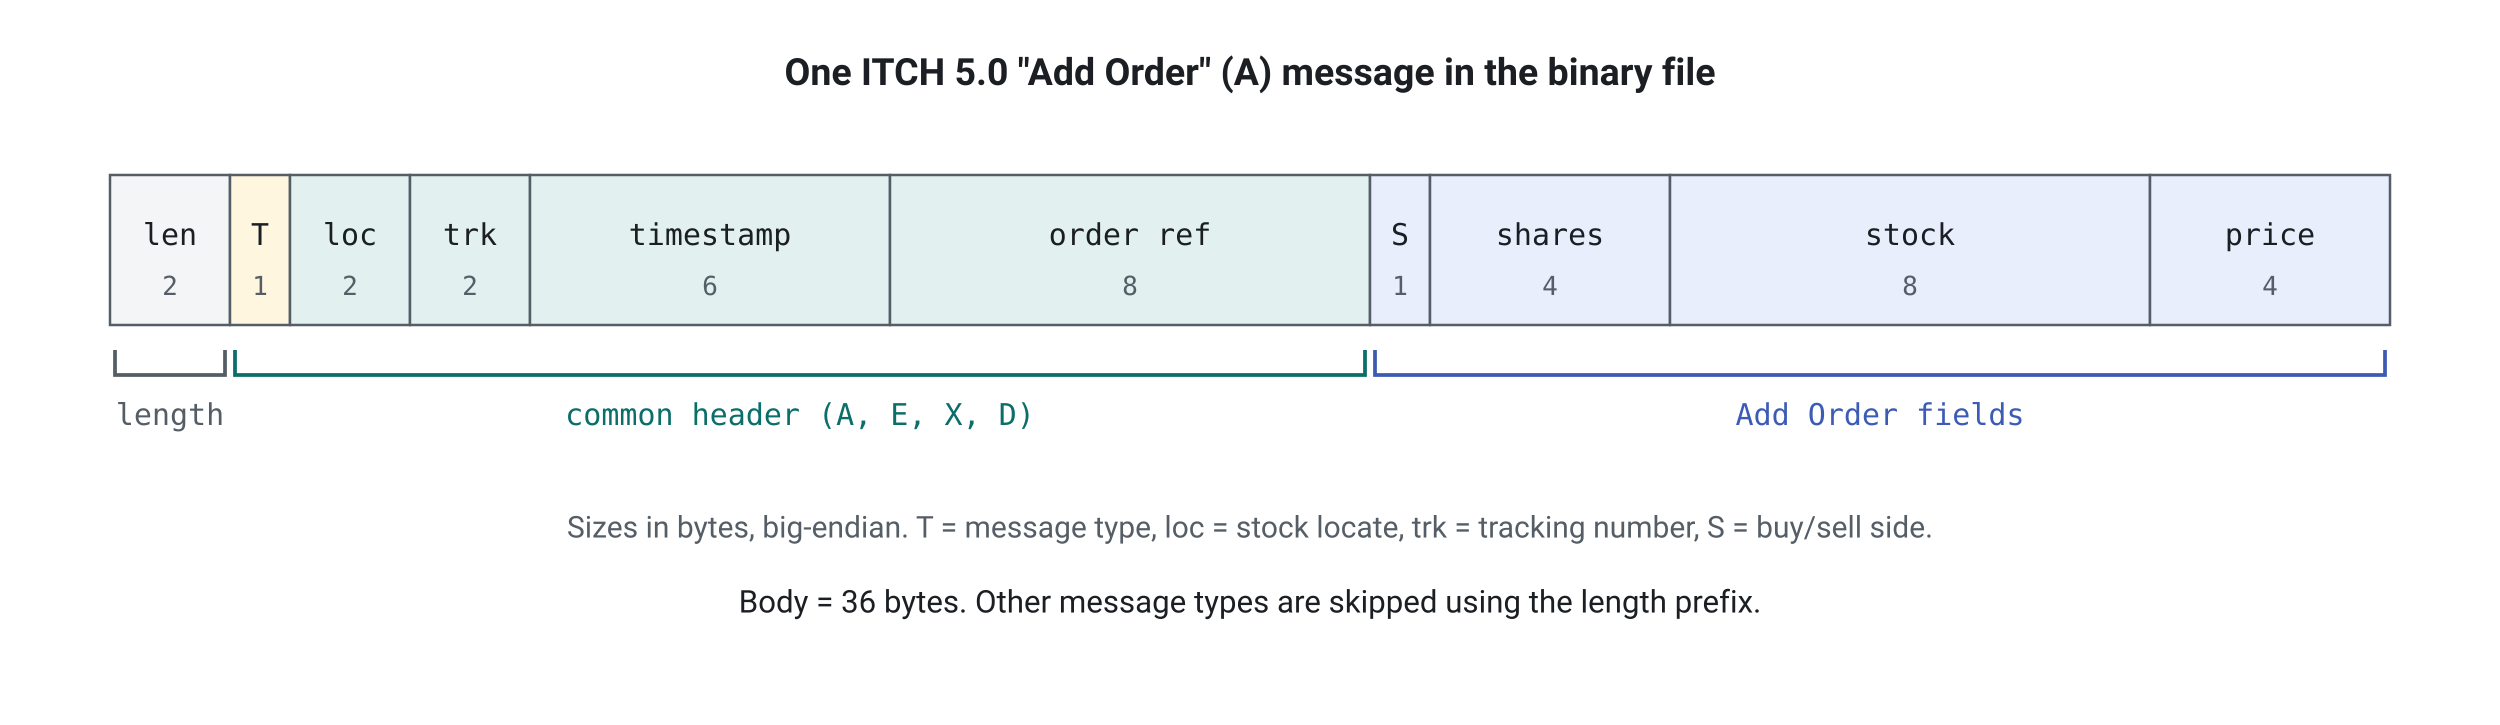
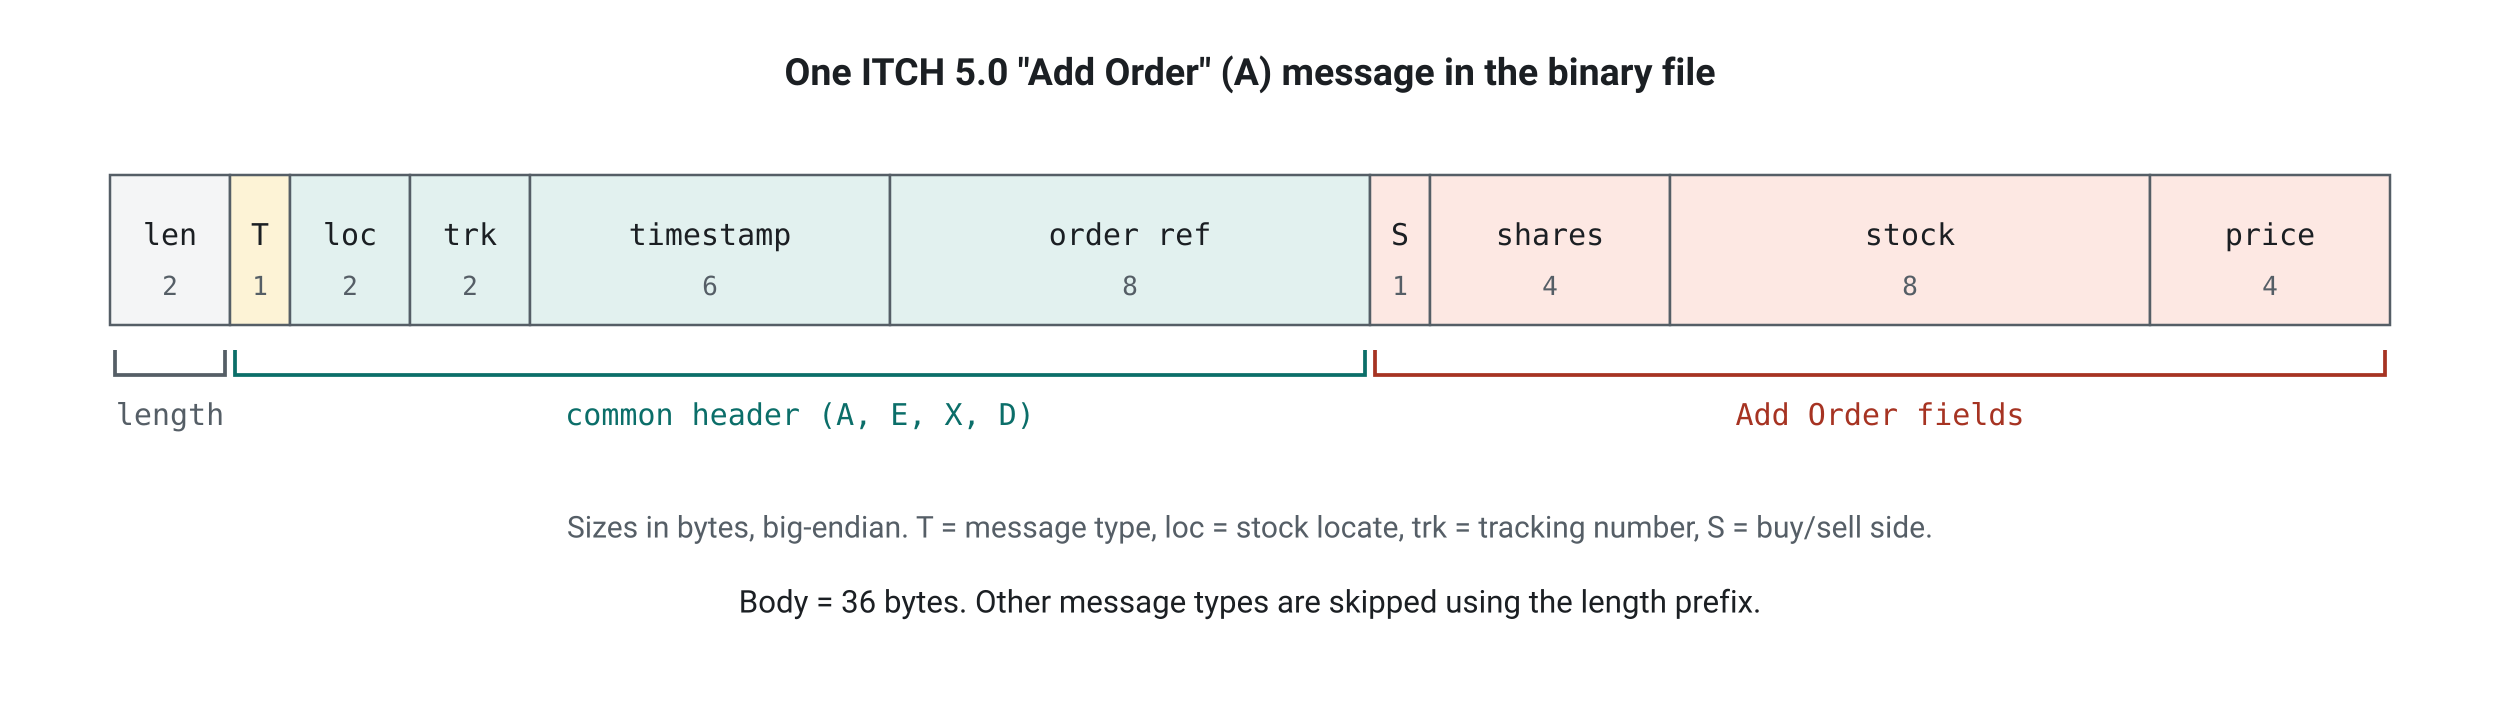
<svg xmlns="http://www.w3.org/2000/svg" viewBox="0 0 1000 290" width="1000" height="290" role="img" aria-label="Byte layout of an ITCH 5.0 Add Order message: 2-byte length prefix, then type, stock locate, tracking number, 6-byte timestamp, order reference, side, shares, stock and price, 36 bytes in total.">
  <defs>
    <marker id="a" viewBox="0 0 10 10" refX="9" refY="5" markerWidth="7" markerHeight="7" orient="auto-start-reverse">
      <path d="M0,0 L10,5 L0,10 z" fill="#555e66" />
    </marker>
  </defs>
  <rect width="100%" height="100%" fill="#ffffff" />
  <text x="500" y="34" text-anchor="middle" font-family="system-ui,-apple-system,Segoe UI,Roboto,Arial,sans-serif" font-size="15" font-weight="600" fill="#1b1f23">One ITCH 5.0 "Add Order" (A) message in the binary file</text>
  <rect x="44.0" y="70" width="48" height="60" fill="#f4f5f6" stroke="#555e66" />
  <text x="68.0" y="98" text-anchor="middle" font-family="ui-monospace,Menlo,Consolas,monospace" font-size="12" font-weight="400" fill="#1b1f23">len</text>
  <text x="68.0" y="118" text-anchor="middle" font-family="ui-monospace,Menlo,Consolas,monospace" font-size="10.5" font-weight="400" fill="#555e66">2</text>
-   <rect x="92.0" y="70" width="24" height="60" fill="#fff6e0" stroke="#555e66" />
+   <rect x="92.0" y="70" width="24" height="60" fill="#fdf3d6" stroke="#555e66" />
  <text x="104.0" y="98" text-anchor="middle" font-family="ui-monospace,Menlo,Consolas,monospace" font-size="12" font-weight="400" fill="#1b1f23">T</text>
  <text x="104.0" y="118" text-anchor="middle" font-family="ui-monospace,Menlo,Consolas,monospace" font-size="10.5" font-weight="400" fill="#555e66">1</text>
  <rect x="116.0" y="70" width="48" height="60" fill="#e2f1ef" stroke="#555e66" />
  <text x="140.0" y="98" text-anchor="middle" font-family="ui-monospace,Menlo,Consolas,monospace" font-size="12" font-weight="400" fill="#1b1f23">loc</text>
  <text x="140.0" y="118" text-anchor="middle" font-family="ui-monospace,Menlo,Consolas,monospace" font-size="10.5" font-weight="400" fill="#555e66">2</text>
  <rect x="164.0" y="70" width="48" height="60" fill="#e2f1ef" stroke="#555e66" />
  <text x="188.0" y="98" text-anchor="middle" font-family="ui-monospace,Menlo,Consolas,monospace" font-size="12" font-weight="400" fill="#1b1f23">trk</text>
  <text x="188.0" y="118" text-anchor="middle" font-family="ui-monospace,Menlo,Consolas,monospace" font-size="10.5" font-weight="400" fill="#555e66">2</text>
  <rect x="212.0" y="70" width="144" height="60" fill="#e2f1ef" stroke="#555e66" />
  <text x="284.0" y="98" text-anchor="middle" font-family="ui-monospace,Menlo,Consolas,monospace" font-size="12" font-weight="400" fill="#1b1f23">timestamp</text>
  <text x="284.0" y="118" text-anchor="middle" font-family="ui-monospace,Menlo,Consolas,monospace" font-size="10.5" font-weight="400" fill="#555e66">6</text>
  <rect x="356.0" y="70" width="192" height="60" fill="#e2f1ef" stroke="#555e66" />
  <text x="452.0" y="98" text-anchor="middle" font-family="ui-monospace,Menlo,Consolas,monospace" font-size="12" font-weight="400" fill="#1b1f23">order ref</text>
  <text x="452.0" y="118" text-anchor="middle" font-family="ui-monospace,Menlo,Consolas,monospace" font-size="10.5" font-weight="400" fill="#555e66">8</text>
-   <rect x="548.0" y="70" width="24" height="60" fill="#e8eefc" stroke="#555e66" />
+   <rect x="548.0" y="70" width="24" height="60" fill="#fde8e3" stroke="#555e66" />
  <text x="560.0" y="98" text-anchor="middle" font-family="ui-monospace,Menlo,Consolas,monospace" font-size="12" font-weight="400" fill="#1b1f23">S</text>
  <text x="560.0" y="118" text-anchor="middle" font-family="ui-monospace,Menlo,Consolas,monospace" font-size="10.5" font-weight="400" fill="#555e66">1</text>
-   <rect x="572.0" y="70" width="96" height="60" fill="#e8eefc" stroke="#555e66" />
+   <rect x="572.0" y="70" width="96" height="60" fill="#fde8e3" stroke="#555e66" />
  <text x="620.0" y="98" text-anchor="middle" font-family="ui-monospace,Menlo,Consolas,monospace" font-size="12" font-weight="400" fill="#1b1f23">shares</text>
  <text x="620.0" y="118" text-anchor="middle" font-family="ui-monospace,Menlo,Consolas,monospace" font-size="10.5" font-weight="400" fill="#555e66">4</text>
-   <rect x="668.0" y="70" width="192" height="60" fill="#e8eefc" stroke="#555e66" />
+   <rect x="668.0" y="70" width="192" height="60" fill="#fde8e3" stroke="#555e66" />
  <text x="764.0" y="98" text-anchor="middle" font-family="ui-monospace,Menlo,Consolas,monospace" font-size="12" font-weight="400" fill="#1b1f23">stock</text>
  <text x="764.0" y="118" text-anchor="middle" font-family="ui-monospace,Menlo,Consolas,monospace" font-size="10.5" font-weight="400" fill="#555e66">8</text>
-   <rect x="860.0" y="70" width="96" height="60" fill="#e8eefc" stroke="#555e66" />
+   <rect x="860.0" y="70" width="96" height="60" fill="#fde8e3" stroke="#555e66" />
  <text x="908.0" y="98" text-anchor="middle" font-family="ui-monospace,Menlo,Consolas,monospace" font-size="12" font-weight="400" fill="#1b1f23">price</text>
  <text x="908.0" y="118" text-anchor="middle" font-family="ui-monospace,Menlo,Consolas,monospace" font-size="10.5" font-weight="400" fill="#555e66">4</text>
  <path d="M46.0,140 L46.0,150 L90.0,150 L90.0,140" fill="none" stroke="#555e66" stroke-width="1.5" />
  <text x="68.0" y="170" text-anchor="middle" font-family="ui-monospace,Menlo,Consolas,monospace" font-size="12" font-weight="400" fill="#555e66">length</text>
  <path d="M94.0,140 L94.0,150 L546.0,150 L546.0,140" fill="none" stroke="#0b6e69" stroke-width="1.5" />
  <text x="320.0" y="170" text-anchor="middle" font-family="ui-monospace,Menlo,Consolas,monospace" font-size="12" font-weight="400" fill="#0b6e69">common header (A, E, X, D)</text>
-   <path d="M550.0,140 L550.0,150 L954.0,150 L954.0,140" fill="none" stroke="#3b5bb5" stroke-width="1.5" />
-   <text x="752.0" y="170" text-anchor="middle" font-family="ui-monospace,Menlo,Consolas,monospace" font-size="12" font-weight="400" fill="#3b5bb5">Add Order fields</text>
+   <path d="M550.0,140 L550.0,150 L954.0,150 L954.0,140" fill="none" stroke="#a63322" stroke-width="1.5" />
+   <text x="752.0" y="170" text-anchor="middle" font-family="ui-monospace,Menlo,Consolas,monospace" font-size="12" font-weight="400" fill="#a63322">Add Order fields</text>
  <text x="500" y="215" text-anchor="middle" font-family="system-ui,-apple-system,Segoe UI,Roboto,Arial,sans-serif" font-size="12" font-weight="400" fill="#555e66">Sizes in bytes, big-endian. T = message type, loc = stock locate, trk = tracking number, S = buy/sell side.</text>
  <text x="500" y="245" text-anchor="middle" font-family="system-ui,-apple-system,Segoe UI,Roboto,Arial,sans-serif" font-size="12.5" font-weight="400" fill="#1b1f23">Body = 36 bytes. Other message types are skipped using the length prefix.</text>
</svg>
